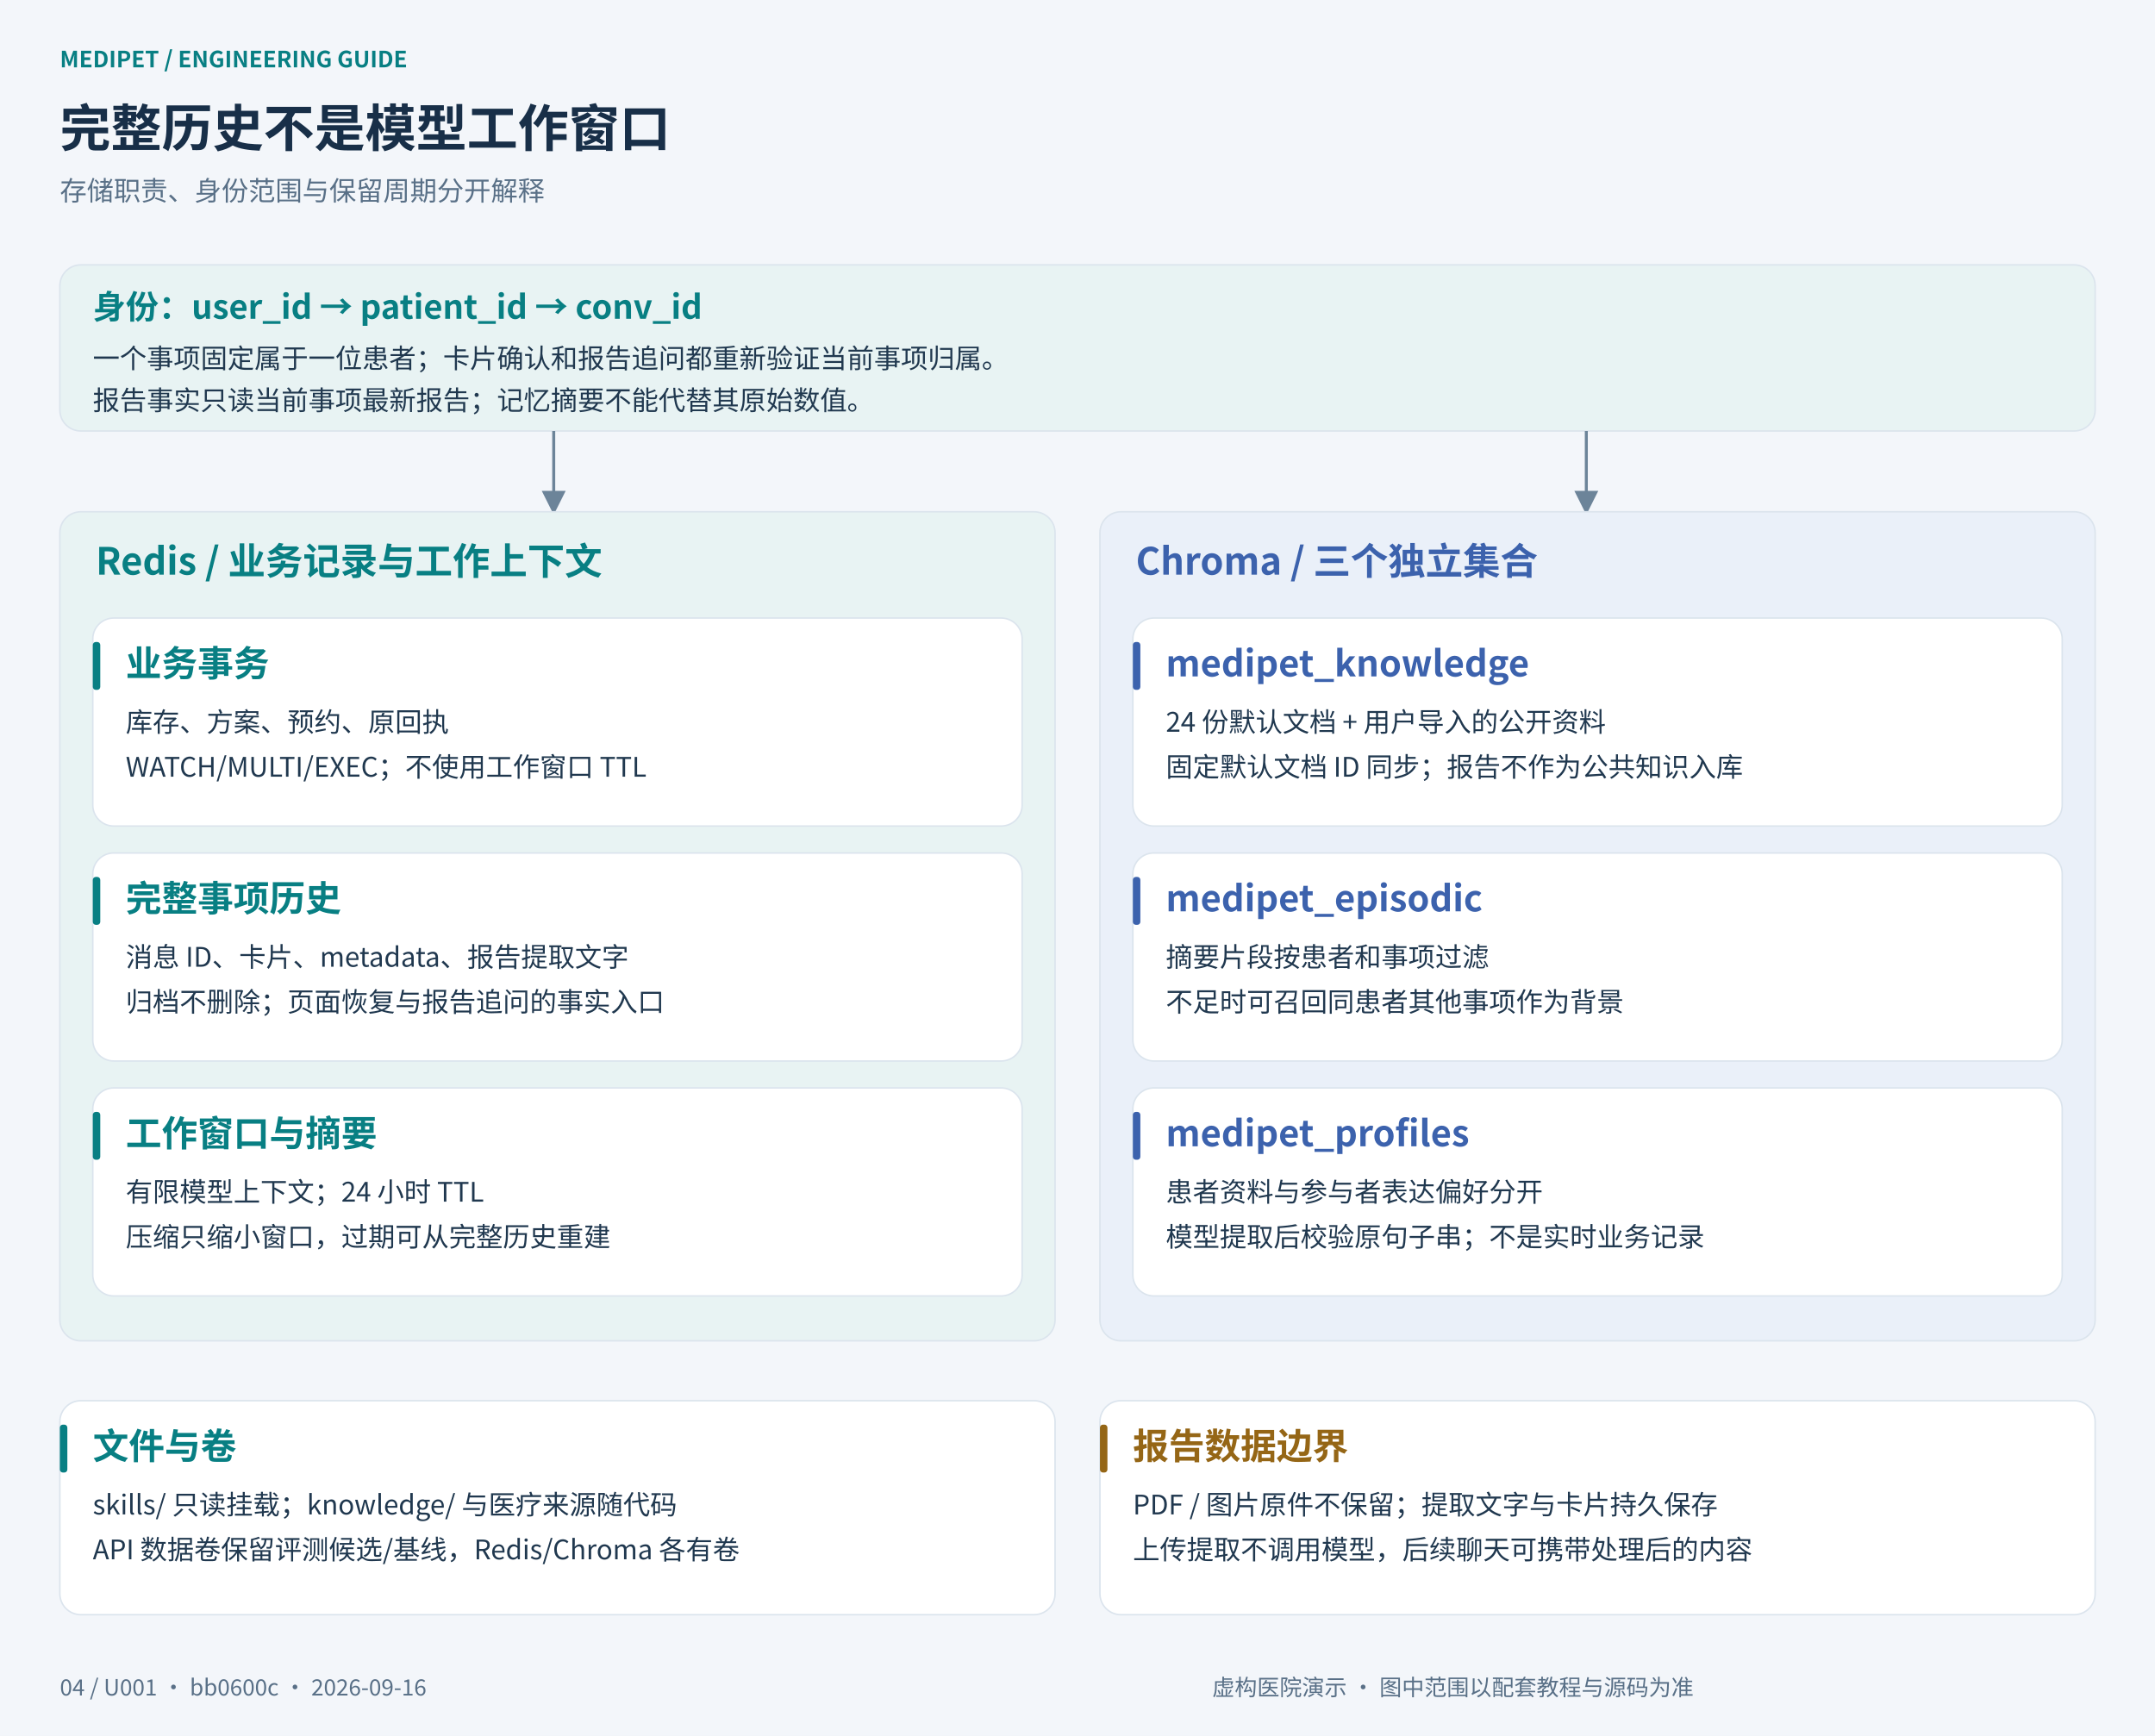
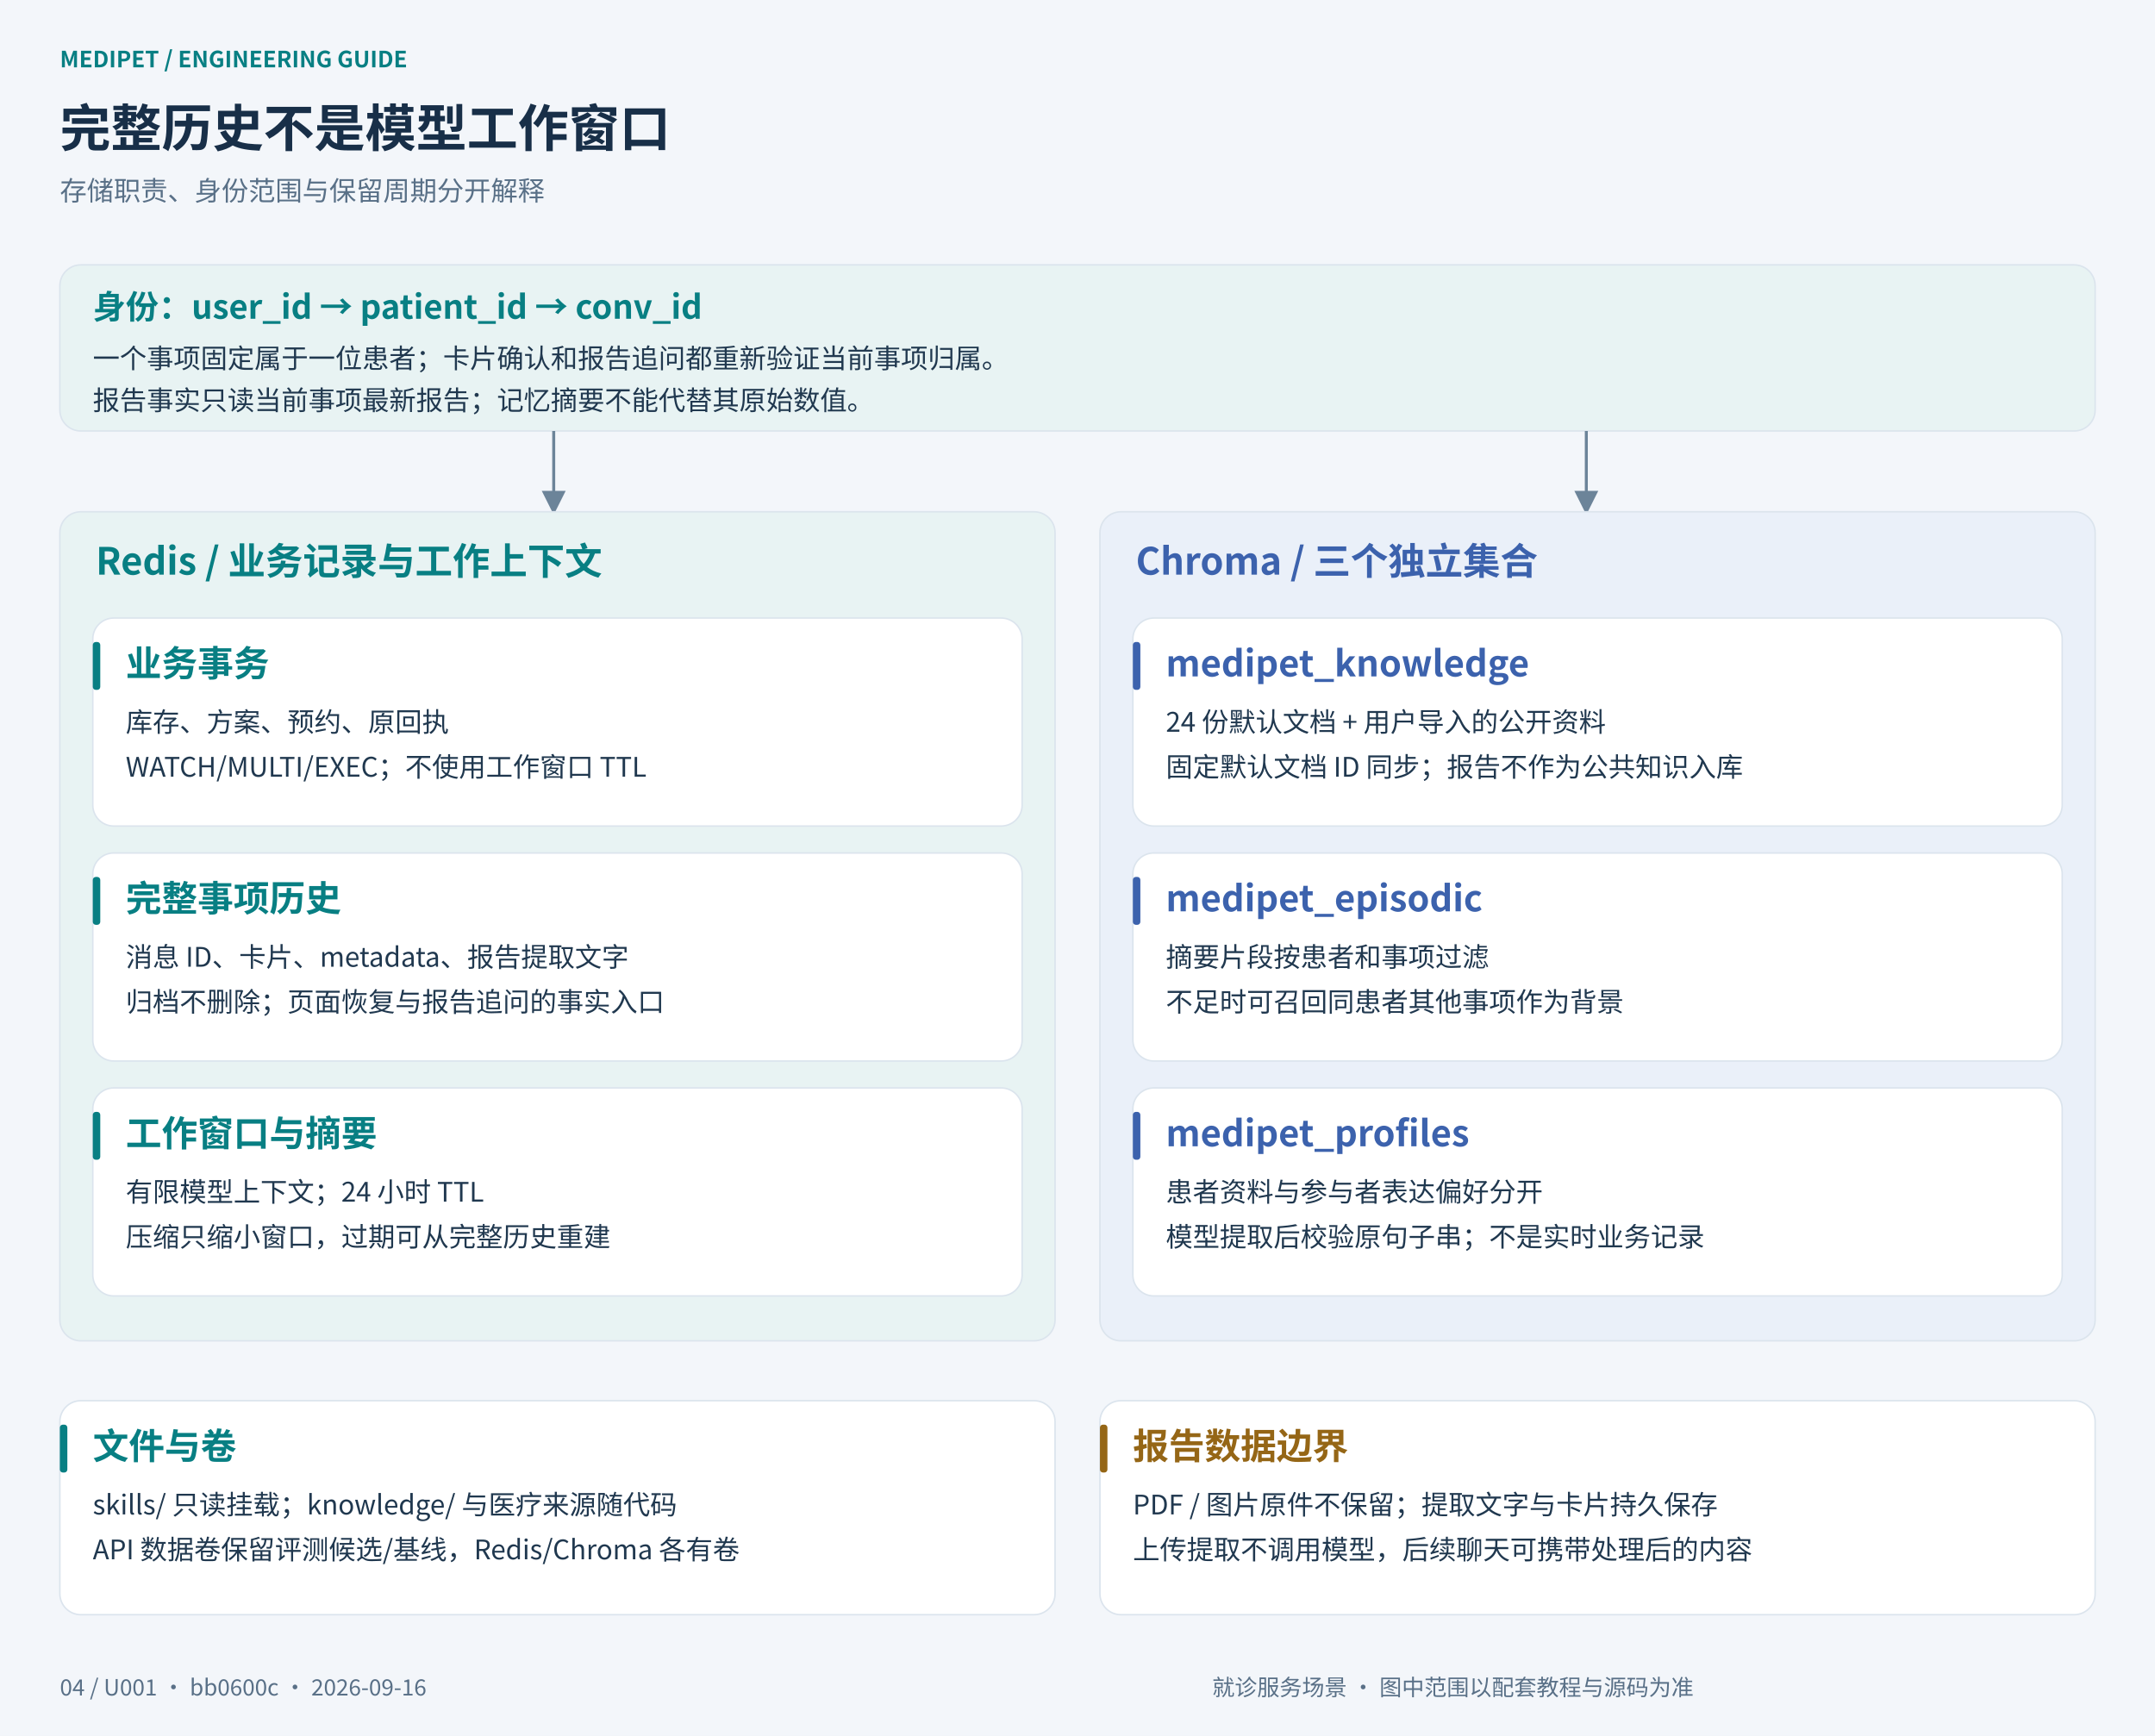
<svg xmlns="http://www.w3.org/2000/svg" width="1440" height="1160" viewBox="0 0 1440 1160" role="img" aria-labelledby="title desc">
  <defs>
    <marker id="arrow" markerWidth="8" markerHeight="8" refX="7" refY="4" orient="auto">
      <path d="M0 0L8 4L0 8Z" fill="#6c8499" />
    </marker>
  </defs>
  <rect width="1440" height="1160" fill="#f3f6fa" />
  <g font-family="Microsoft YaHei, Noto Sans CJK SC, Segoe UI, sans-serif">
    <text id="text-1" x="40" y="45" font-size="15" font-weight="700" fill="#087f83" data-max-width="1200">MEDIPET  /  ENGINEERING GUIDE</text>
    <text id="text-2" x="40" y="98" font-size="34" font-weight="700" fill="#182f48" data-max-width="1300">完整历史不是模型工作窗口</text>
    <text id="text-3" x="40" y="134" font-size="18" font-weight="400" fill="#597087" data-max-width="1360">存储职责、身份范围与保留周期分开解释</text>
    <text id="text-4" x="40" y="1133" font-size="15" font-weight="400" fill="#597087" data-max-width="670">04  /  U001 · bb0600c · 2026-09-16</text>
-     <text id="text-5" x="810" y="1133" font-size="15" font-weight="400" fill="#597087" data-max-width="600">虚构医院演示  ·  图中范围以配套教程与源码为准</text>
+     <text id="text-5" x="810" y="1133" font-size="15" font-weight="400" fill="#597087" data-max-width="600">就诊服务场景  ·  图中范围以配套教程与源码为准</text>
    <rect x="40" y="177" width="1360" height="111" rx="14" fill="#e8f3f3" stroke="#dbe4ed" />
    <text id="text-6" x="62" y="213" font-size="22" font-weight="700" fill="#087f83" data-max-width="1316">身份：user_id → patient_id → conv_id</text>
    <text id="text-7" x="62" y="246" font-size="18" font-weight="400" fill="#20384f" data-max-width="1316">一个事项固定属于一位患者；卡片确认和报告追问都重新验证当前事项归属。</text>
    <text id="text-8" x="62" y="274" font-size="18" font-weight="400" fill="#20384f" data-max-width="1316">报告事实只读当前事项最新报告；记忆摘要不能代替其原始数值。</text>
    <polyline points="370,288 370,342" fill="none" stroke="#6c8499" stroke-width="2" marker-end="url(#arrow)" />
    <polyline points="1060,288 1060,342" fill="none" stroke="#6c8499" stroke-width="2" marker-end="url(#arrow)" />
    <rect x="40" y="342" width="665" height="554" rx="14" fill="#e8f3f3" stroke="#dbe4ed" />
    <rect x="735" y="342" width="665" height="554" rx="14" fill="#eaf0f9" stroke="#dbe4ed" />
    <text id="text-9" x="64" y="384" font-size="25" font-weight="700" fill="#087f83" data-max-width="600">Redis / 业务记录与工作上下文</text>
    <text id="text-10" x="759" y="384" font-size="25" font-weight="700" fill="#3c62ad" data-max-width="600">Chroma / 三个独立集合</text>
    <rect x="62" y="413" width="621" height="139" rx="14" fill="white" stroke="#dbe4ed" />
    <rect x="62" y="429" width="5" height="32" rx="2" fill="#087f83" />
    <text id="text-11" x="84" y="452" font-size="24" font-weight="700" fill="#087f83" data-max-width="577">业务事务</text>
    <text id="text-12" x="84" y="489" font-size="18" font-weight="400" fill="#20384f" data-max-width="577">库存、方案、预约、原回执</text>
    <text id="text-13" x="84" y="519" font-size="18" font-weight="400" fill="#20384f" data-max-width="577">WATCH/MULTI/EXEC；不使用工作窗口 TTL</text>
    <rect x="62" y="570" width="621" height="139" rx="14" fill="white" stroke="#dbe4ed" />
    <rect x="62" y="586" width="5" height="32" rx="2" fill="#087f83" />
    <text id="text-14" x="84" y="609" font-size="24" font-weight="700" fill="#087f83" data-max-width="577">完整事项历史</text>
    <text id="text-15" x="84" y="646" font-size="18" font-weight="400" fill="#20384f" data-max-width="577">消息 ID、卡片、metadata、报告提取文字</text>
    <text id="text-16" x="84" y="676" font-size="18" font-weight="400" fill="#20384f" data-max-width="577">归档不删除；页面恢复与报告追问的事实入口</text>
    <rect x="62" y="727" width="621" height="139" rx="14" fill="white" stroke="#dbe4ed" />
    <rect x="62" y="743" width="5" height="32" rx="2" fill="#087f83" />
    <text id="text-17" x="84" y="766" font-size="24" font-weight="700" fill="#087f83" data-max-width="577">工作窗口与摘要</text>
    <text id="text-18" x="84" y="803" font-size="18" font-weight="400" fill="#20384f" data-max-width="577">有限模型上下文；24 小时 TTL</text>
    <text id="text-19" x="84" y="833" font-size="18" font-weight="400" fill="#20384f" data-max-width="577">压缩只缩小窗口，过期可从完整历史重建</text>
    <rect x="757" y="413" width="621" height="139" rx="14" fill="white" stroke="#dbe4ed" />
    <rect x="757" y="429" width="5" height="32" rx="2" fill="#3c62ad" />
    <text id="text-20" x="779" y="452" font-size="24" font-weight="700" fill="#3c62ad" data-max-width="577">medipet_knowledge</text>
    <text id="text-21" x="779" y="489" font-size="18" font-weight="400" fill="#20384f" data-max-width="577">24 份默认文档 + 用户导入的公开资料</text>
    <text id="text-22" x="779" y="519" font-size="18" font-weight="400" fill="#20384f" data-max-width="577">固定默认文档 ID 同步；报告不作为公共知识入库</text>
    <rect x="757" y="570" width="621" height="139" rx="14" fill="white" stroke="#dbe4ed" />
    <rect x="757" y="586" width="5" height="32" rx="2" fill="#3c62ad" />
    <text id="text-23" x="779" y="609" font-size="24" font-weight="700" fill="#3c62ad" data-max-width="577">medipet_episodic</text>
    <text id="text-24" x="779" y="646" font-size="18" font-weight="400" fill="#20384f" data-max-width="577">摘要片段按患者和事项过滤</text>
    <text id="text-25" x="779" y="676" font-size="18" font-weight="400" fill="#20384f" data-max-width="577">不足时可召回同患者其他事项作为背景</text>
    <rect x="757" y="727" width="621" height="139" rx="14" fill="white" stroke="#dbe4ed" />
    <rect x="757" y="743" width="5" height="32" rx="2" fill="#3c62ad" />
    <text id="text-26" x="779" y="766" font-size="24" font-weight="700" fill="#3c62ad" data-max-width="577">medipet_profiles</text>
    <text id="text-27" x="779" y="803" font-size="18" font-weight="400" fill="#20384f" data-max-width="577">患者资料与参与者表达偏好分开</text>
    <text id="text-28" x="779" y="833" font-size="18" font-weight="400" fill="#20384f" data-max-width="577">模型提取后校验原句子串；不是实时业务记录</text>
    <rect x="40" y="936" width="665" height="143" rx="14" fill="white" stroke="#dbe4ed" />
    <rect x="40" y="952" width="5" height="32" rx="2" fill="#087f83" />
    <text id="text-29" x="62" y="975" font-size="24" font-weight="700" fill="#087f83" data-max-width="621">文件与卷</text>
    <text id="text-30" x="62" y="1012" font-size="18" font-weight="400" fill="#20384f" data-max-width="621">skills/ 只读挂载；knowledge/ 与医疗来源随代码</text>
    <text id="text-31" x="62" y="1042" font-size="18" font-weight="400" fill="#20384f" data-max-width="621">API 数据卷保留评测候选/基线，Redis/Chroma 各有卷</text>
    <rect x="735" y="936" width="665" height="143" rx="14" fill="white" stroke="#dbe4ed" />
    <rect x="735" y="952" width="5" height="32" rx="2" fill="#956616" />
    <text id="text-32" x="757" y="975" font-size="24" font-weight="700" fill="#956616" data-max-width="621">报告数据边界</text>
    <text id="text-33" x="757" y="1012" font-size="18" font-weight="400" fill="#20384f" data-max-width="621">PDF / 图片原件不保留；提取文字与卡片持久保存</text>
    <text id="text-34" x="757" y="1042" font-size="18" font-weight="400" fill="#20384f" data-max-width="621">上传提取不调用模型，后续聊天可携带处理后的内容</text>
  </g>
</svg>
